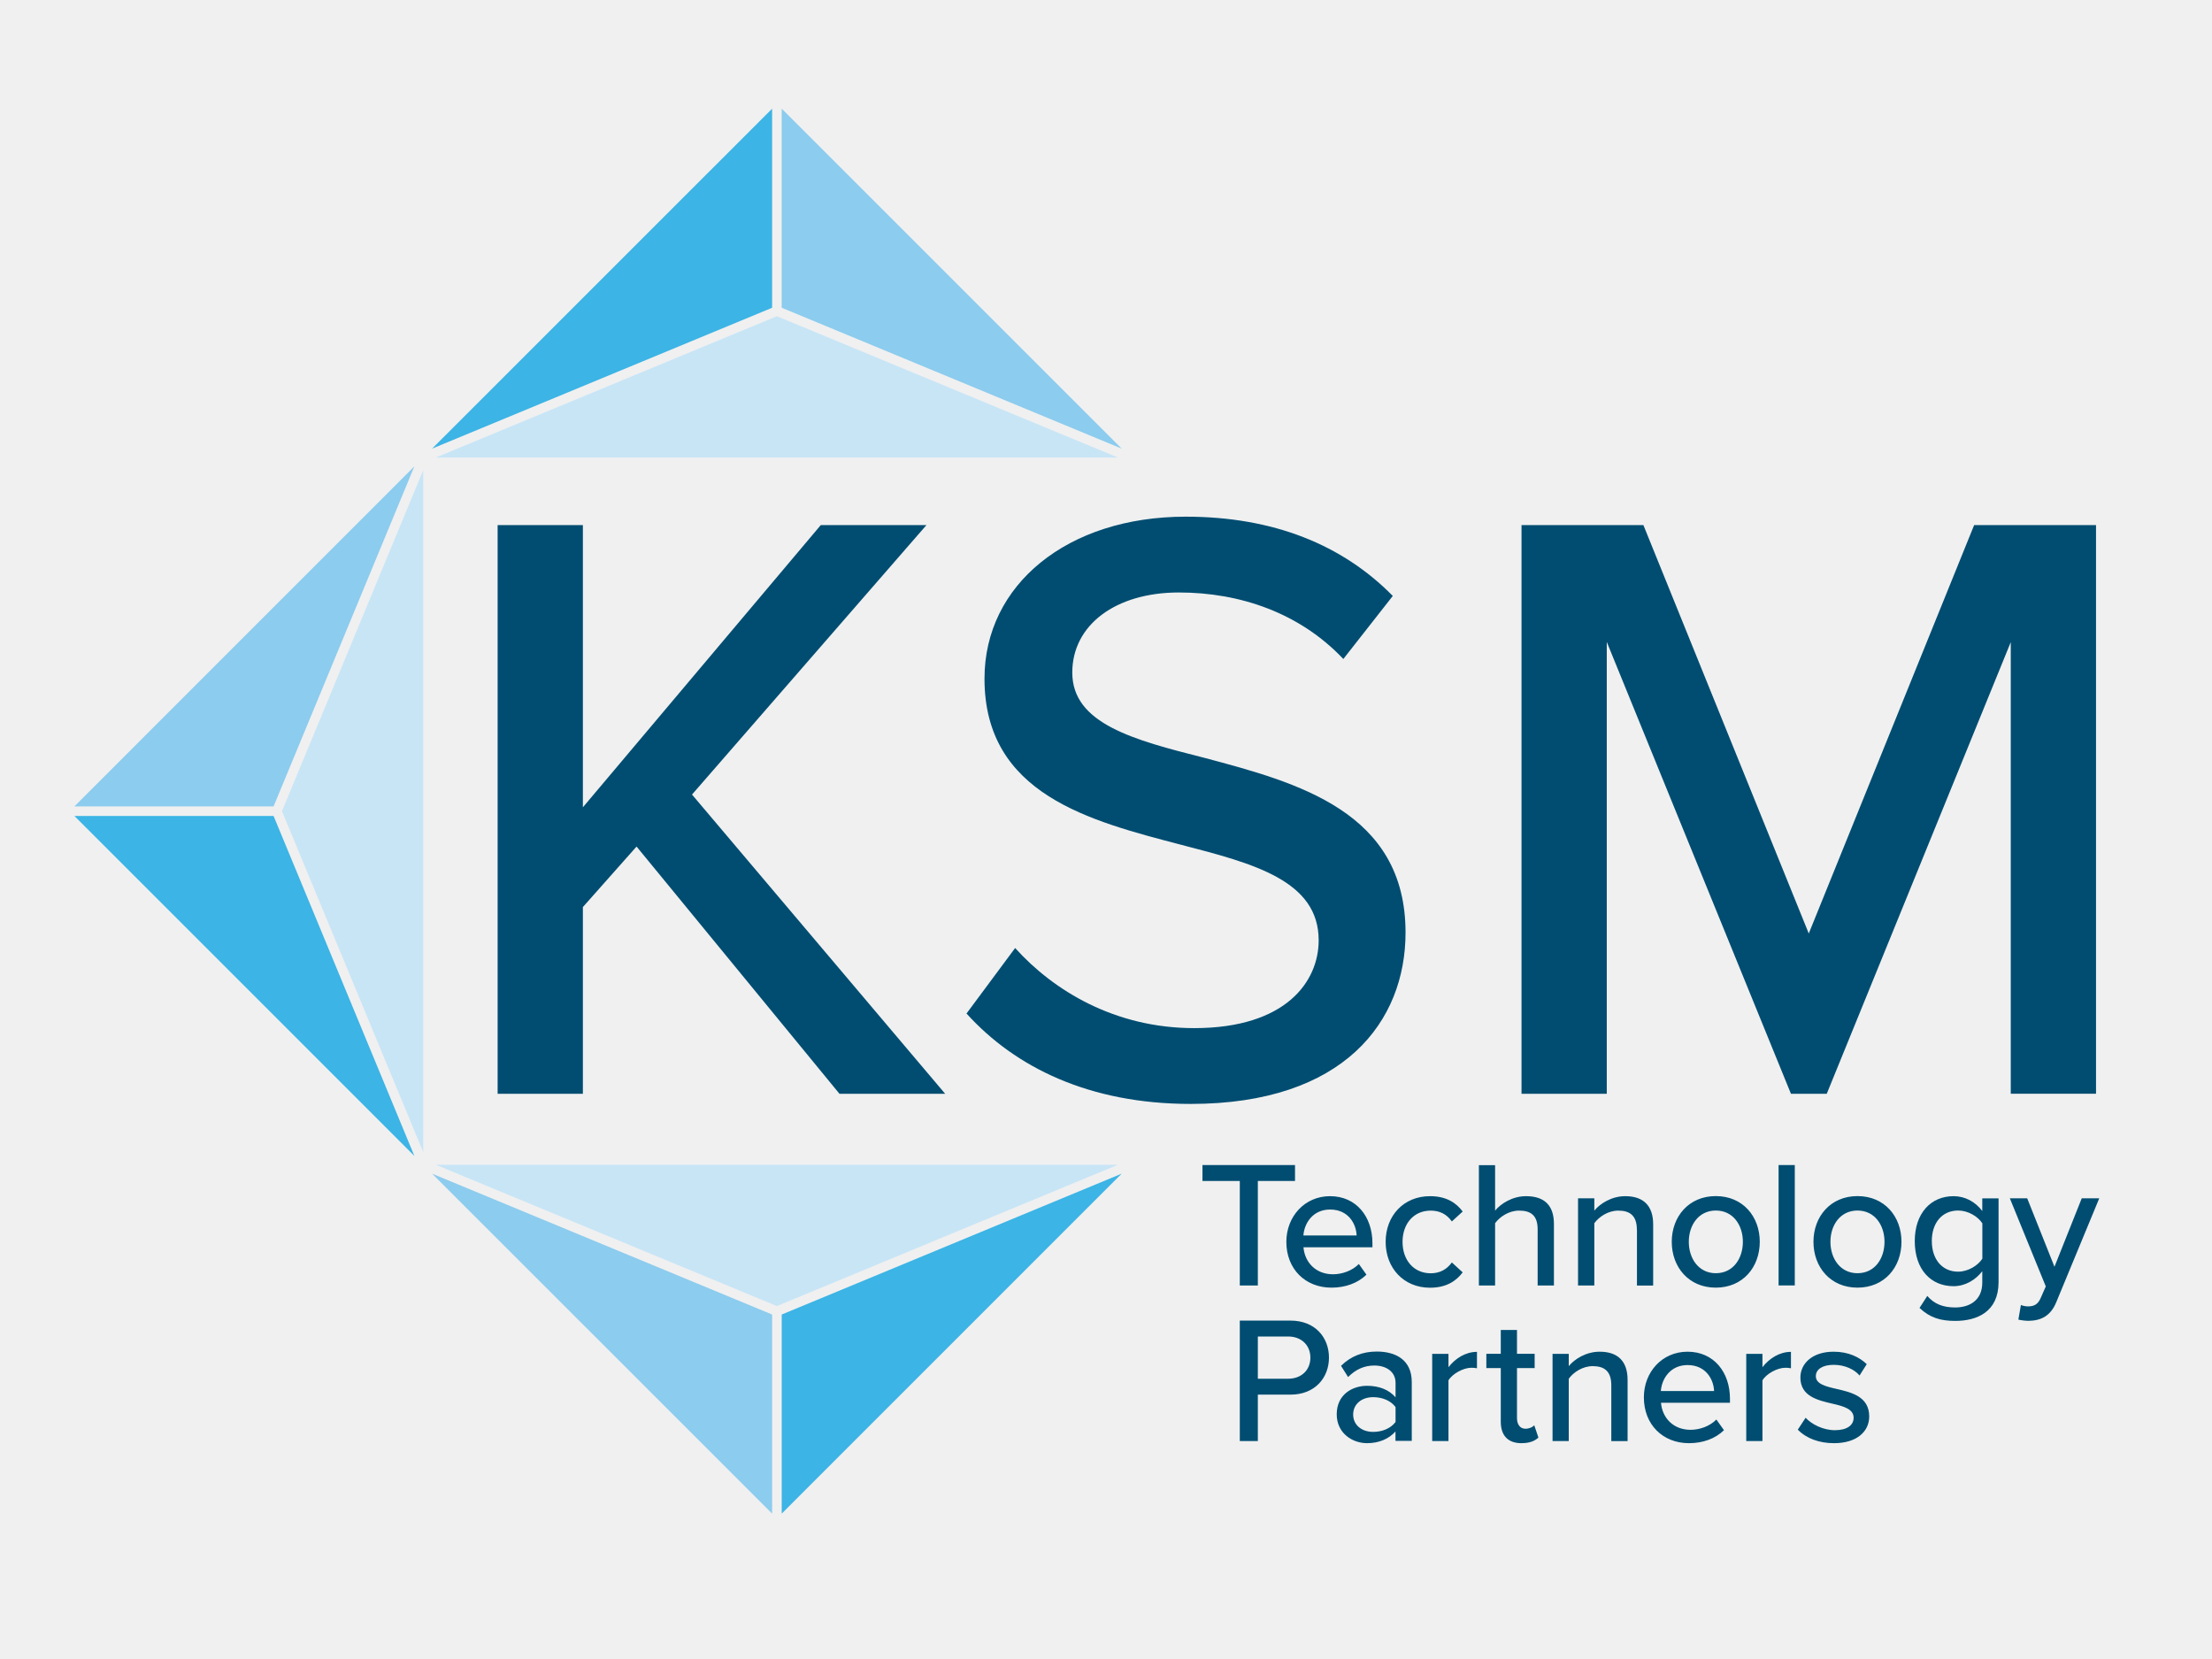
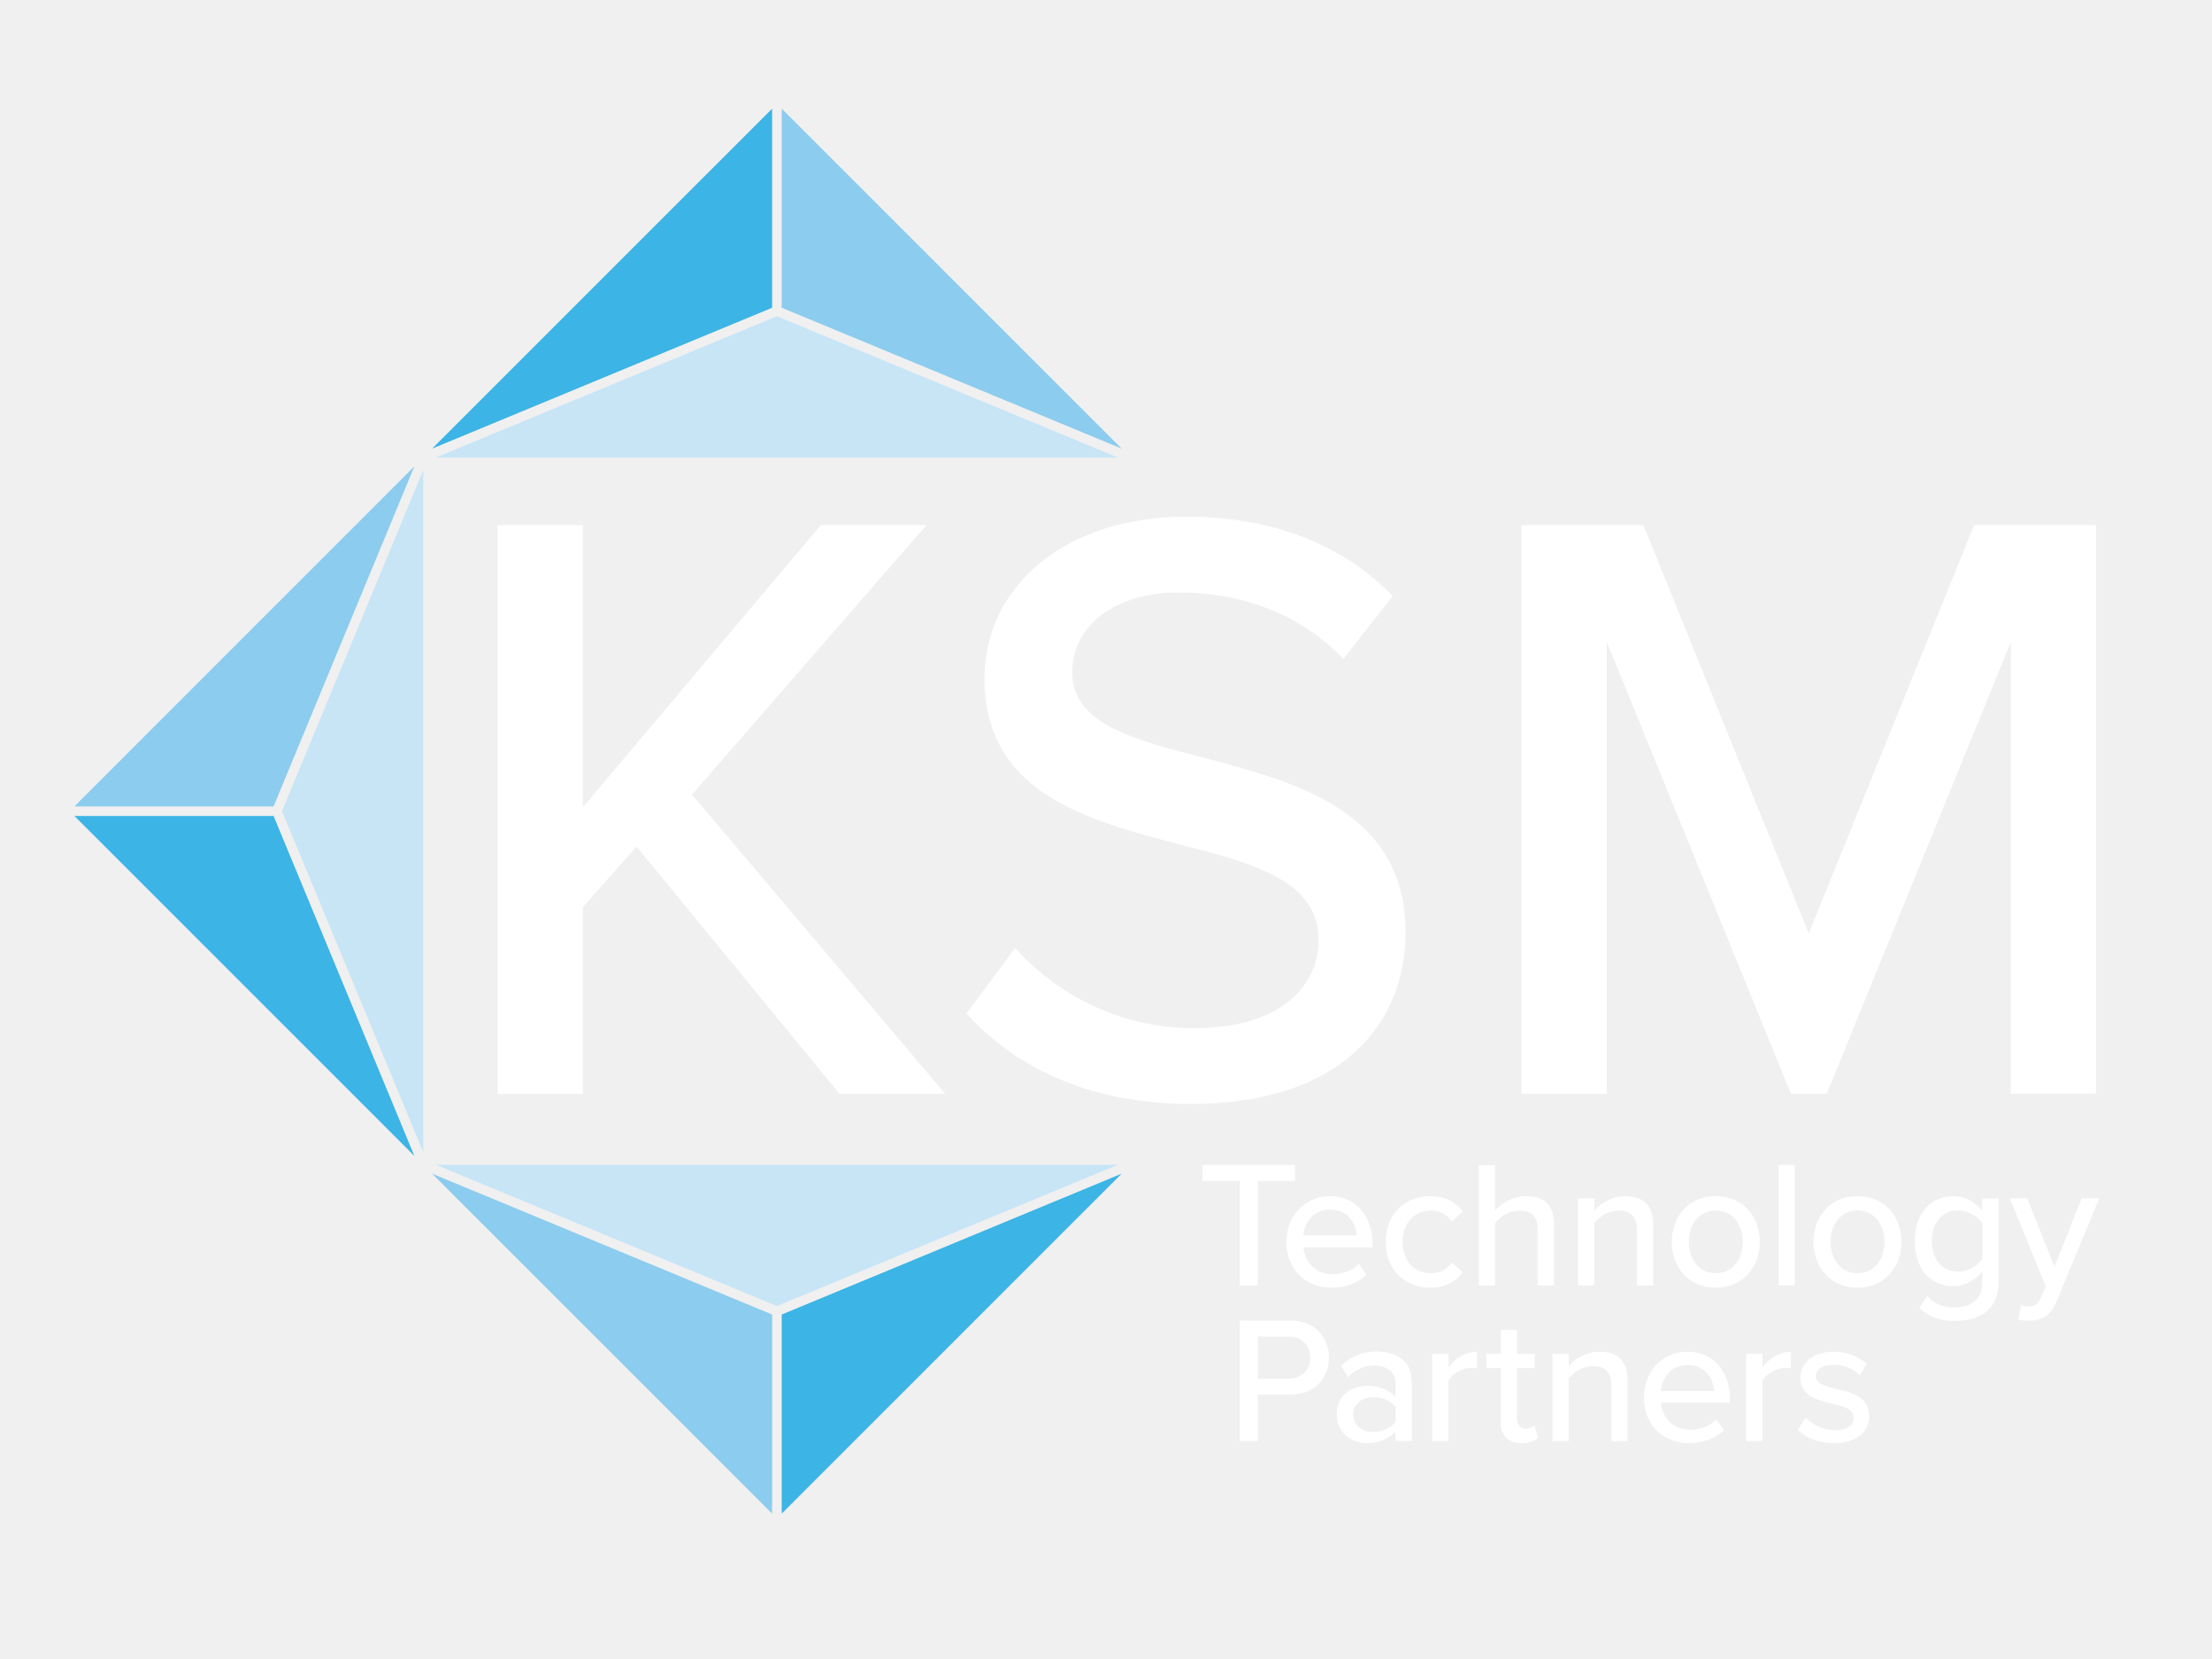
<svg xmlns="http://www.w3.org/2000/svg" version="1.1" id="Layer_1" x="0px" y="0px" viewBox="0 0 288 216" style="enable-background:new 0 0 288 216;" xml:space="preserve">
  <style type="text/css">
- 	.st0{fill:#004D71;}
+ 	.st0{fill:#FFFFFF;}
	.st1{fill:#3CB4E5;}
	.st2{fill:#8CCCEE;}
	.st3{fill:#C8E5F6;}
</style>
  <g>
    <path class="st0" d="M82.88,110.22l-6.99,7.88v24.31h-11.1V68.37h11.1v36.74l30.97-36.74h13.76L90.1,103.45l32.96,38.96H109.3   L82.88,110.22z M132.17,123.43c5,5.55,12.99,10.43,23.31,10.43c11.99,0,16.21-6.1,16.21-11.43c0-7.77-8.44-9.99-17.87-12.43   c-11.88-3.11-25.64-6.55-25.64-21.64c0-12.21,10.77-21.09,26.19-21.09c11.43,0,20.42,3.66,26.97,10.32l-6.44,8.21   c-5.66-5.99-13.43-8.66-21.42-8.66c-8.21,0-13.87,4.22-13.87,10.43c0,6.66,7.99,8.77,17.2,11.1c12.1,3.22,26.19,6.99,26.19,22.75   c0,11.54-7.99,22.31-27.97,22.31c-13.21,0-22.86-4.77-29.19-11.77L132.17,123.43z M261.81,83.58l-23.97,58.83h-4.66L209.2,83.58   v58.83h-11.1V68.37h15.87l21.53,53.17l21.53-53.17h15.87v74.03h-11.1V83.58z" />
    <g>
      <polygon class="st1" points="101.78,171.15 101.78,197.07 146.04,152.81   " />
      <polygon class="st2" points="100.53,171.15 56.26,152.81 100.53,197.07   " />
      <polygon class="st3" points="101.15,170.05 145.56,151.65 56.74,151.65   " />
    </g>
    <g>
      <polygon class="st1" points="35.62,106.24 9.69,106.24 53.95,150.5   " />
      <polygon class="st3" points="55.11,150.02 55.11,61.2 40.19,97.22 36.71,105.61   " />
      <polygon class="st2" points="9.69,104.99 35.62,104.99 53.95,60.72   " />
    </g>
    <g>
      <polygon class="st3" points="56.74,59.57 145.56,59.57 101.15,41.17   " />
      <polygon class="st1" points="100.53,40.07 100.53,14.15 56.26,58.41   " />
      <polygon class="st2" points="101.78,40.07 146.04,58.41 101.78,14.15   " />
    </g>
    <path class="st0" d="M161.42,153.76h-4.86v-2.07h12.05v2.07h-4.84v13.61h-2.35V153.76z M173.17,155.74c3.41,0,5.52,2.66,5.52,6.13   v0.52h-8.98c0.16,1.93,1.57,3.52,3.85,3.52c1.2,0,2.51-0.47,3.36-1.34l0.99,1.39c-1.13,1.1-2.73,1.69-4.56,1.69   c-3.38,0-5.87-2.4-5.87-5.97C167.49,158.39,169.86,155.74,173.17,155.74z M169.7,160.86h6.93c-0.05-1.5-1.06-3.38-3.45-3.38   C170.89,157.48,169.81,159.31,169.7,160.86z M186.19,155.74c2.14,0,3.43,0.89,4.25,2l-1.41,1.29c-0.68-0.96-1.6-1.41-2.75-1.41   c-2.23,0-3.67,1.72-3.67,4.07s1.43,4.09,3.67,4.09c1.15,0,2.07-0.47,2.75-1.41l1.41,1.29c-0.82,1.1-2.11,2-4.25,2   c-3.43,0-5.78-2.56-5.78-5.97S182.76,155.74,186.19,155.74z M200.2,160.06c0-1.88-0.96-2.44-2.42-2.44c-1.32,0-2.51,0.8-3.12,1.64   v8.11h-2.11v-15.67h2.11v5.92c0.75-0.92,2.28-1.88,4.02-1.88c2.42,0,3.64,1.22,3.64,3.62v8.01h-2.12V160.06z M213.12,160.11   c0-1.88-0.96-2.49-2.42-2.49c-1.32,0-2.51,0.8-3.12,1.64v8.11h-2.12v-11.35h2.12v1.6c0.75-0.92,2.26-1.88,4.02-1.88   c2.4,0,3.64,1.27,3.64,3.67v7.97h-2.11V160.11z M217.66,161.68c0-3.27,2.21-5.95,5.73-5.95c3.55,0,5.73,2.68,5.73,5.95   c0,3.29-2.19,5.97-5.73,5.97C219.87,167.65,217.66,164.97,217.66,161.68z M226.92,161.68c0-2.14-1.25-4.07-3.52-4.07   c-2.26,0-3.52,1.93-3.52,4.07c0,2.16,1.27,4.09,3.52,4.09C225.67,165.77,226.92,163.84,226.92,161.68z M231.57,151.69h2.11v15.67   h-2.11V151.69z M236.11,161.68c0-3.27,2.21-5.95,5.73-5.95c3.55,0,5.73,2.68,5.73,5.95c0,3.29-2.19,5.97-5.73,5.97   C238.32,167.65,236.11,164.97,236.11,161.68z M245.36,161.68c0-2.14-1.25-4.07-3.52-4.07c-2.26,0-3.52,1.93-3.52,4.07   c0,2.16,1.27,4.09,3.52,4.09C244.12,165.77,245.36,163.84,245.36,161.68z M250.93,168.73c0.94,1.08,2.09,1.5,3.64,1.5   c1.76,0,3.52-0.85,3.52-3.24v-1.48c-0.87,1.13-2.21,1.95-3.74,1.95c-2.94,0-5.05-2.16-5.05-5.87c0-3.64,2.11-5.85,5.05-5.85   c1.48,0,2.82,0.71,3.74,1.93v-1.64h2.12v10.9c0,3.9-2.84,5.05-5.64,5.05c-1.9,0-3.29-0.4-4.65-1.69L250.93,168.73z M258.1,159.28   c-0.59-0.92-1.88-1.67-3.15-1.67c-2.12,0-3.43,1.64-3.43,3.97c0,2.35,1.32,3.99,3.43,3.99c1.27,0,2.56-0.78,3.15-1.69V159.28z    M264.05,170.09c0.78,0,1.29-0.26,1.65-1.1l0.66-1.5l-4.68-11.47h2.26l3.55,8.91l3.55-8.91h2.28l-5.59,13.51   c-0.73,1.79-1.97,2.42-3.62,2.44c-0.35,0-0.99-0.07-1.32-0.16l0.33-1.9C263.37,170.02,263.77,170.09,264.05,170.09z" />
    <path class="st0" d="M161.42,171.94h6.6c3.22,0,5.01,2.21,5.01,4.82s-1.81,4.82-5.01,4.82h-4.25v6.04h-2.35V171.94z M167.72,174.01   h-3.95v5.5h3.95c1.69,0,2.89-1.1,2.89-2.75C170.61,175.12,169.41,174.01,167.72,174.01z M181.7,186.37   c-0.89,0.99-2.19,1.53-3.71,1.53c-1.88,0-3.95-1.27-3.95-3.76c0-2.58,2.04-3.71,3.95-3.71c1.53,0,2.84,0.49,3.71,1.5v-1.88   c0-1.41-1.15-2.26-2.77-2.26c-1.29,0-2.4,0.49-3.41,1.5l-0.92-1.46c1.27-1.25,2.82-1.86,4.65-1.86c2.47,0,4.56,1.08,4.56,3.97v7.66   h-2.12V186.37z M181.7,183.2c-0.63-0.85-1.74-1.29-2.91-1.29c-1.53,0-2.61,0.92-2.61,2.26c0,1.34,1.08,2.26,2.61,2.26   c1.17,0,2.28-0.45,2.91-1.29V183.2z M186.47,176.27h2.12v1.74c0.87-1.13,2.21-2,3.71-2v2.14c-0.21-0.05-0.45-0.07-0.73-0.07   c-1.06,0-2.49,0.8-2.98,1.64v7.9h-2.12V176.27z M195.4,185.1v-6.98h-1.88v-1.86h1.88v-3.1h2.11v3.1h2.3v1.86h-2.3v6.51   c0,0.8,0.38,1.39,1.1,1.39c0.49,0,0.94-0.21,1.15-0.45l0.54,1.6c-0.45,0.42-1.1,0.73-2.21,0.73   C196.32,187.9,195.4,186.89,195.4,185.1z M209.79,180.36c0-1.88-0.96-2.49-2.42-2.49c-1.32,0-2.51,0.8-3.12,1.64v8.11h-2.11v-11.35   h2.11v1.6c0.75-0.92,2.26-1.88,4.02-1.88c2.4,0,3.64,1.27,3.64,3.67v7.97h-2.12V180.36z M219.72,175.99c3.41,0,5.52,2.66,5.52,6.13   v0.52h-8.98c0.16,1.93,1.57,3.52,3.85,3.52c1.2,0,2.51-0.47,3.36-1.34l0.99,1.39c-1.13,1.1-2.73,1.69-4.56,1.69   c-3.38,0-5.87-2.4-5.87-5.97C214.03,178.64,216.4,175.99,219.72,175.99z M216.24,181.11h6.93c-0.05-1.5-1.06-3.38-3.45-3.38   C217.44,177.73,216.35,179.56,216.24,181.11z M227.36,176.27h2.11v1.74c0.87-1.13,2.21-2,3.71-2v2.14   c-0.21-0.05-0.45-0.07-0.73-0.07c-1.06,0-2.49,0.8-2.98,1.64v7.9h-2.11V176.27z M235.09,184.59c0.78,0.85,2.28,1.62,3.81,1.62   c1.6,0,2.44-0.66,2.44-1.62c0-1.13-1.29-1.5-2.75-1.83c-1.93-0.45-4.18-0.96-4.18-3.41c0-1.81,1.55-3.36,4.32-3.36   c1.95,0,3.36,0.71,4.32,1.62l-0.94,1.48c-0.66-0.8-1.93-1.39-3.36-1.39s-2.33,0.56-2.33,1.48c0,0.99,1.22,1.32,2.63,1.64   c1.97,0.45,4.32,0.99,4.32,3.6c0,1.95-1.6,3.48-4.58,3.48c-1.9,0-3.57-0.59-4.72-1.76L235.09,184.59z" />
  </g>
</svg>
